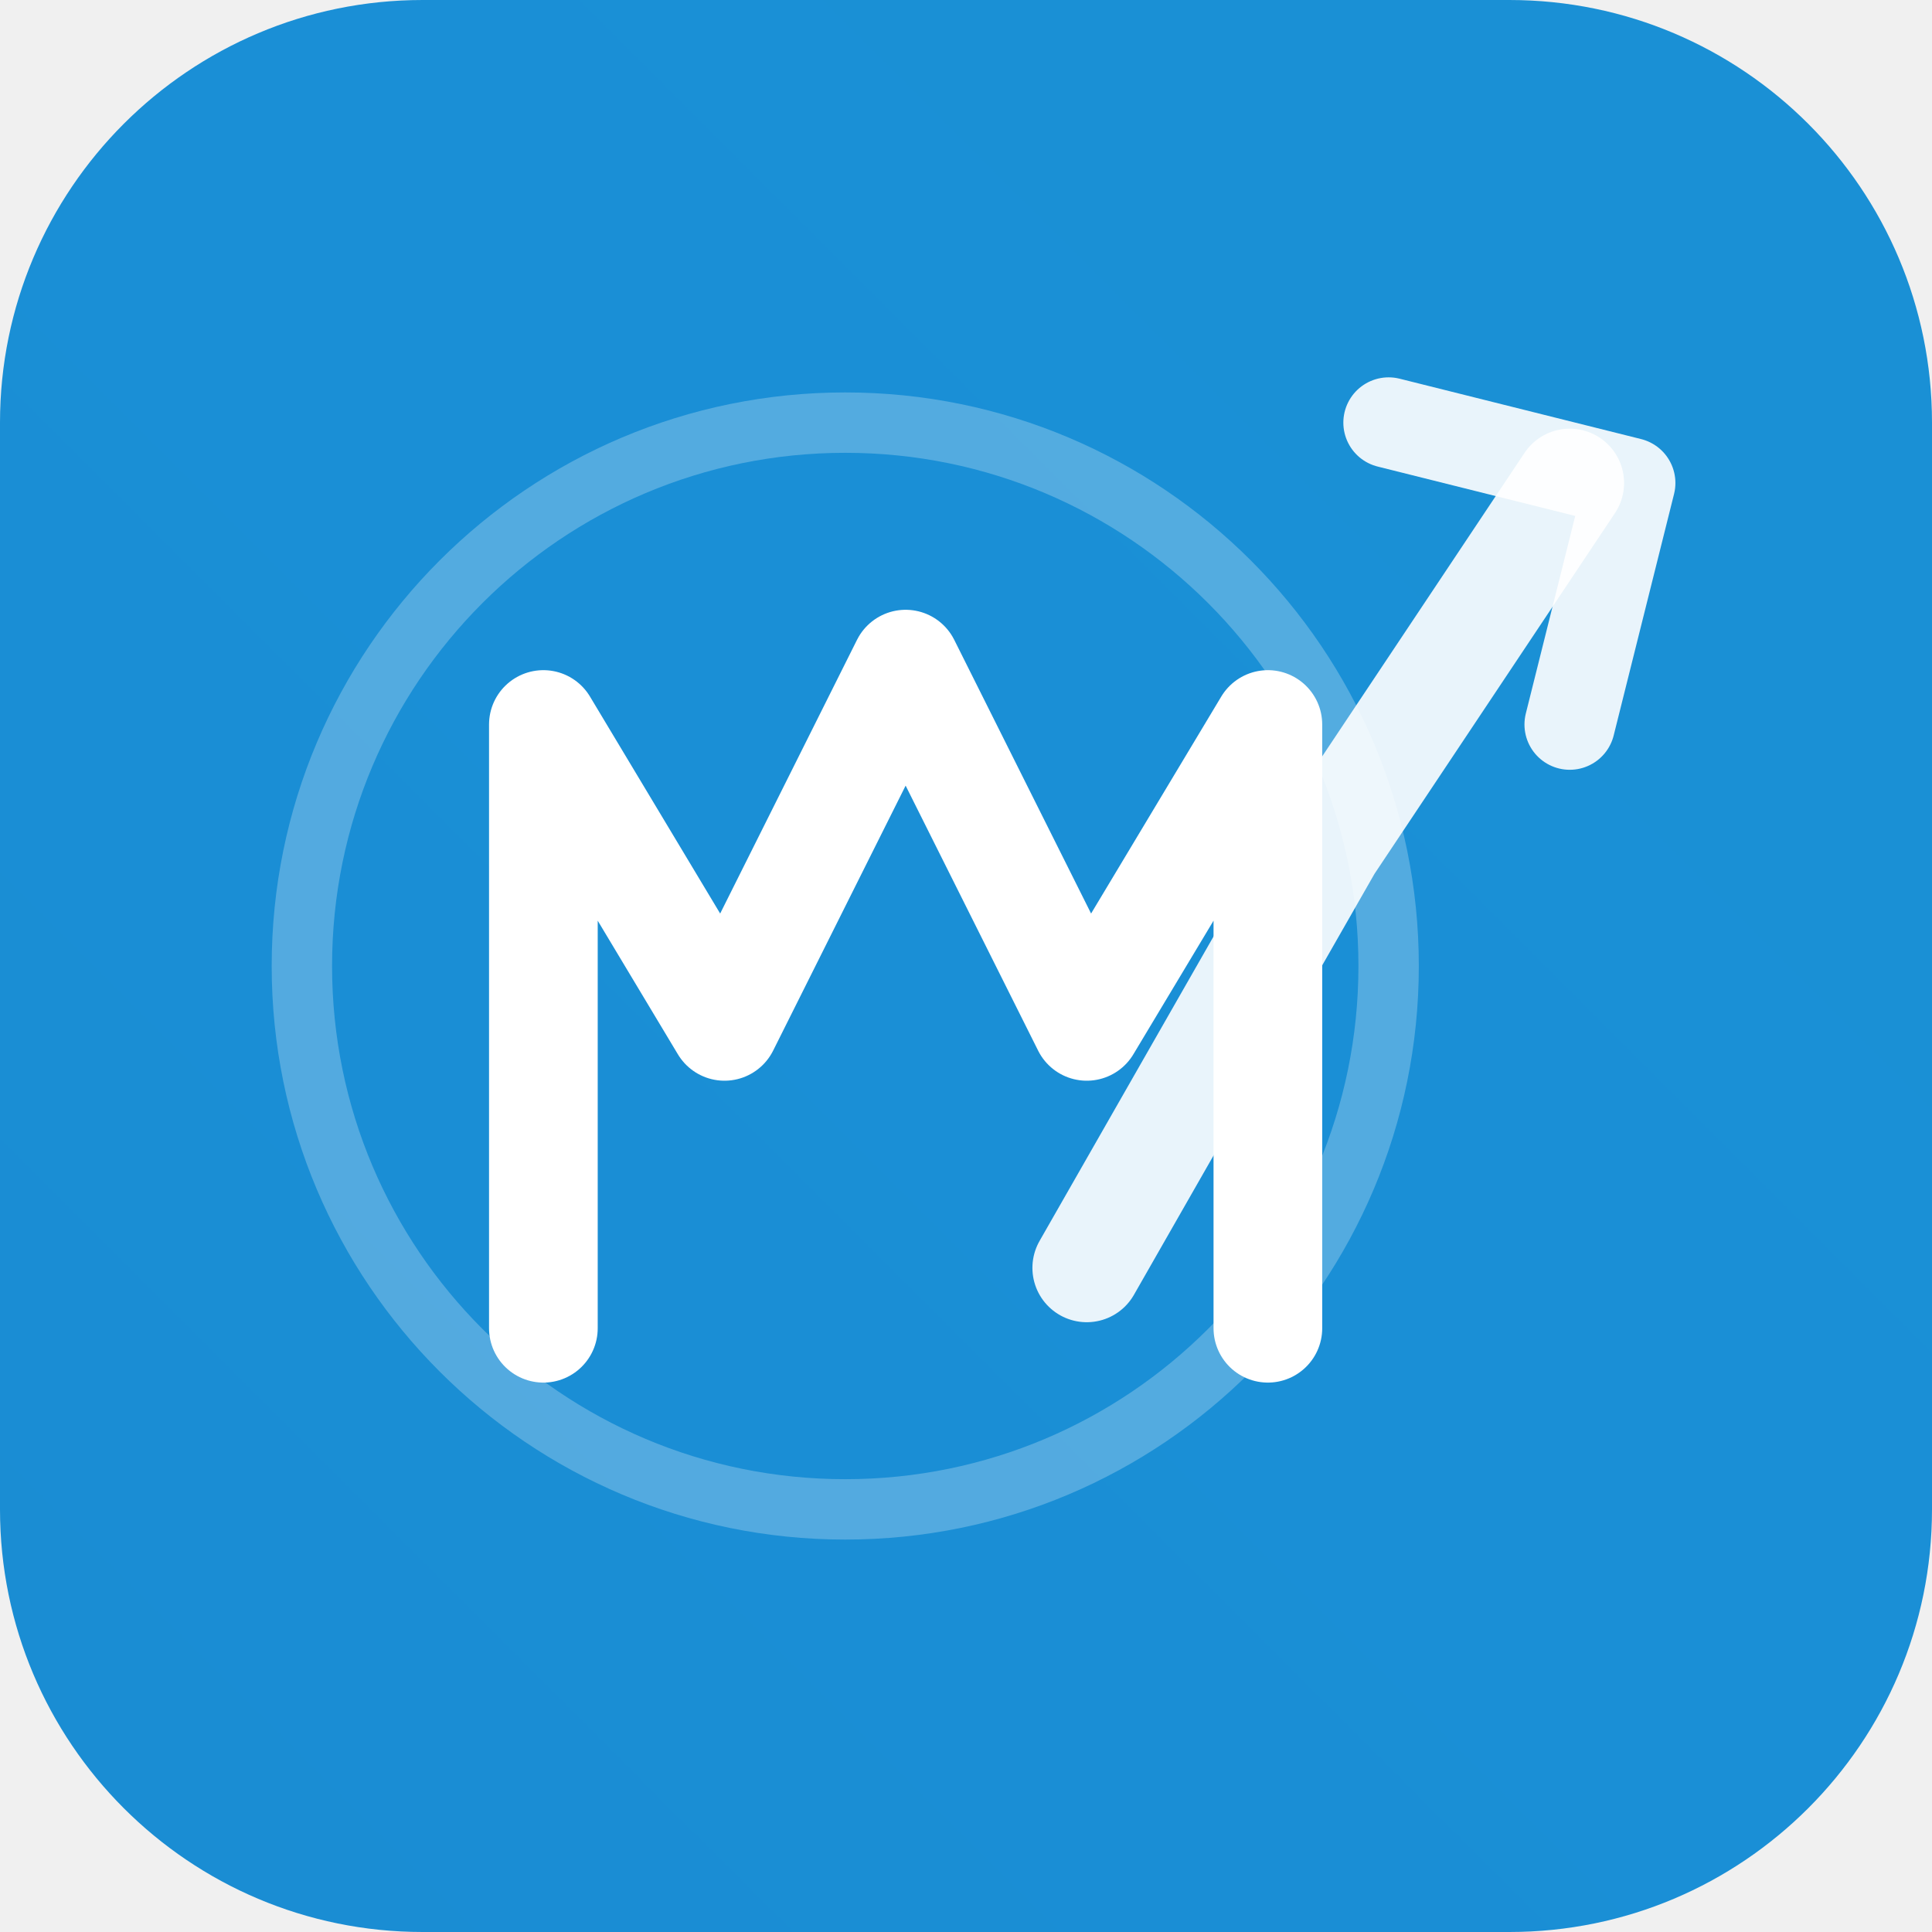
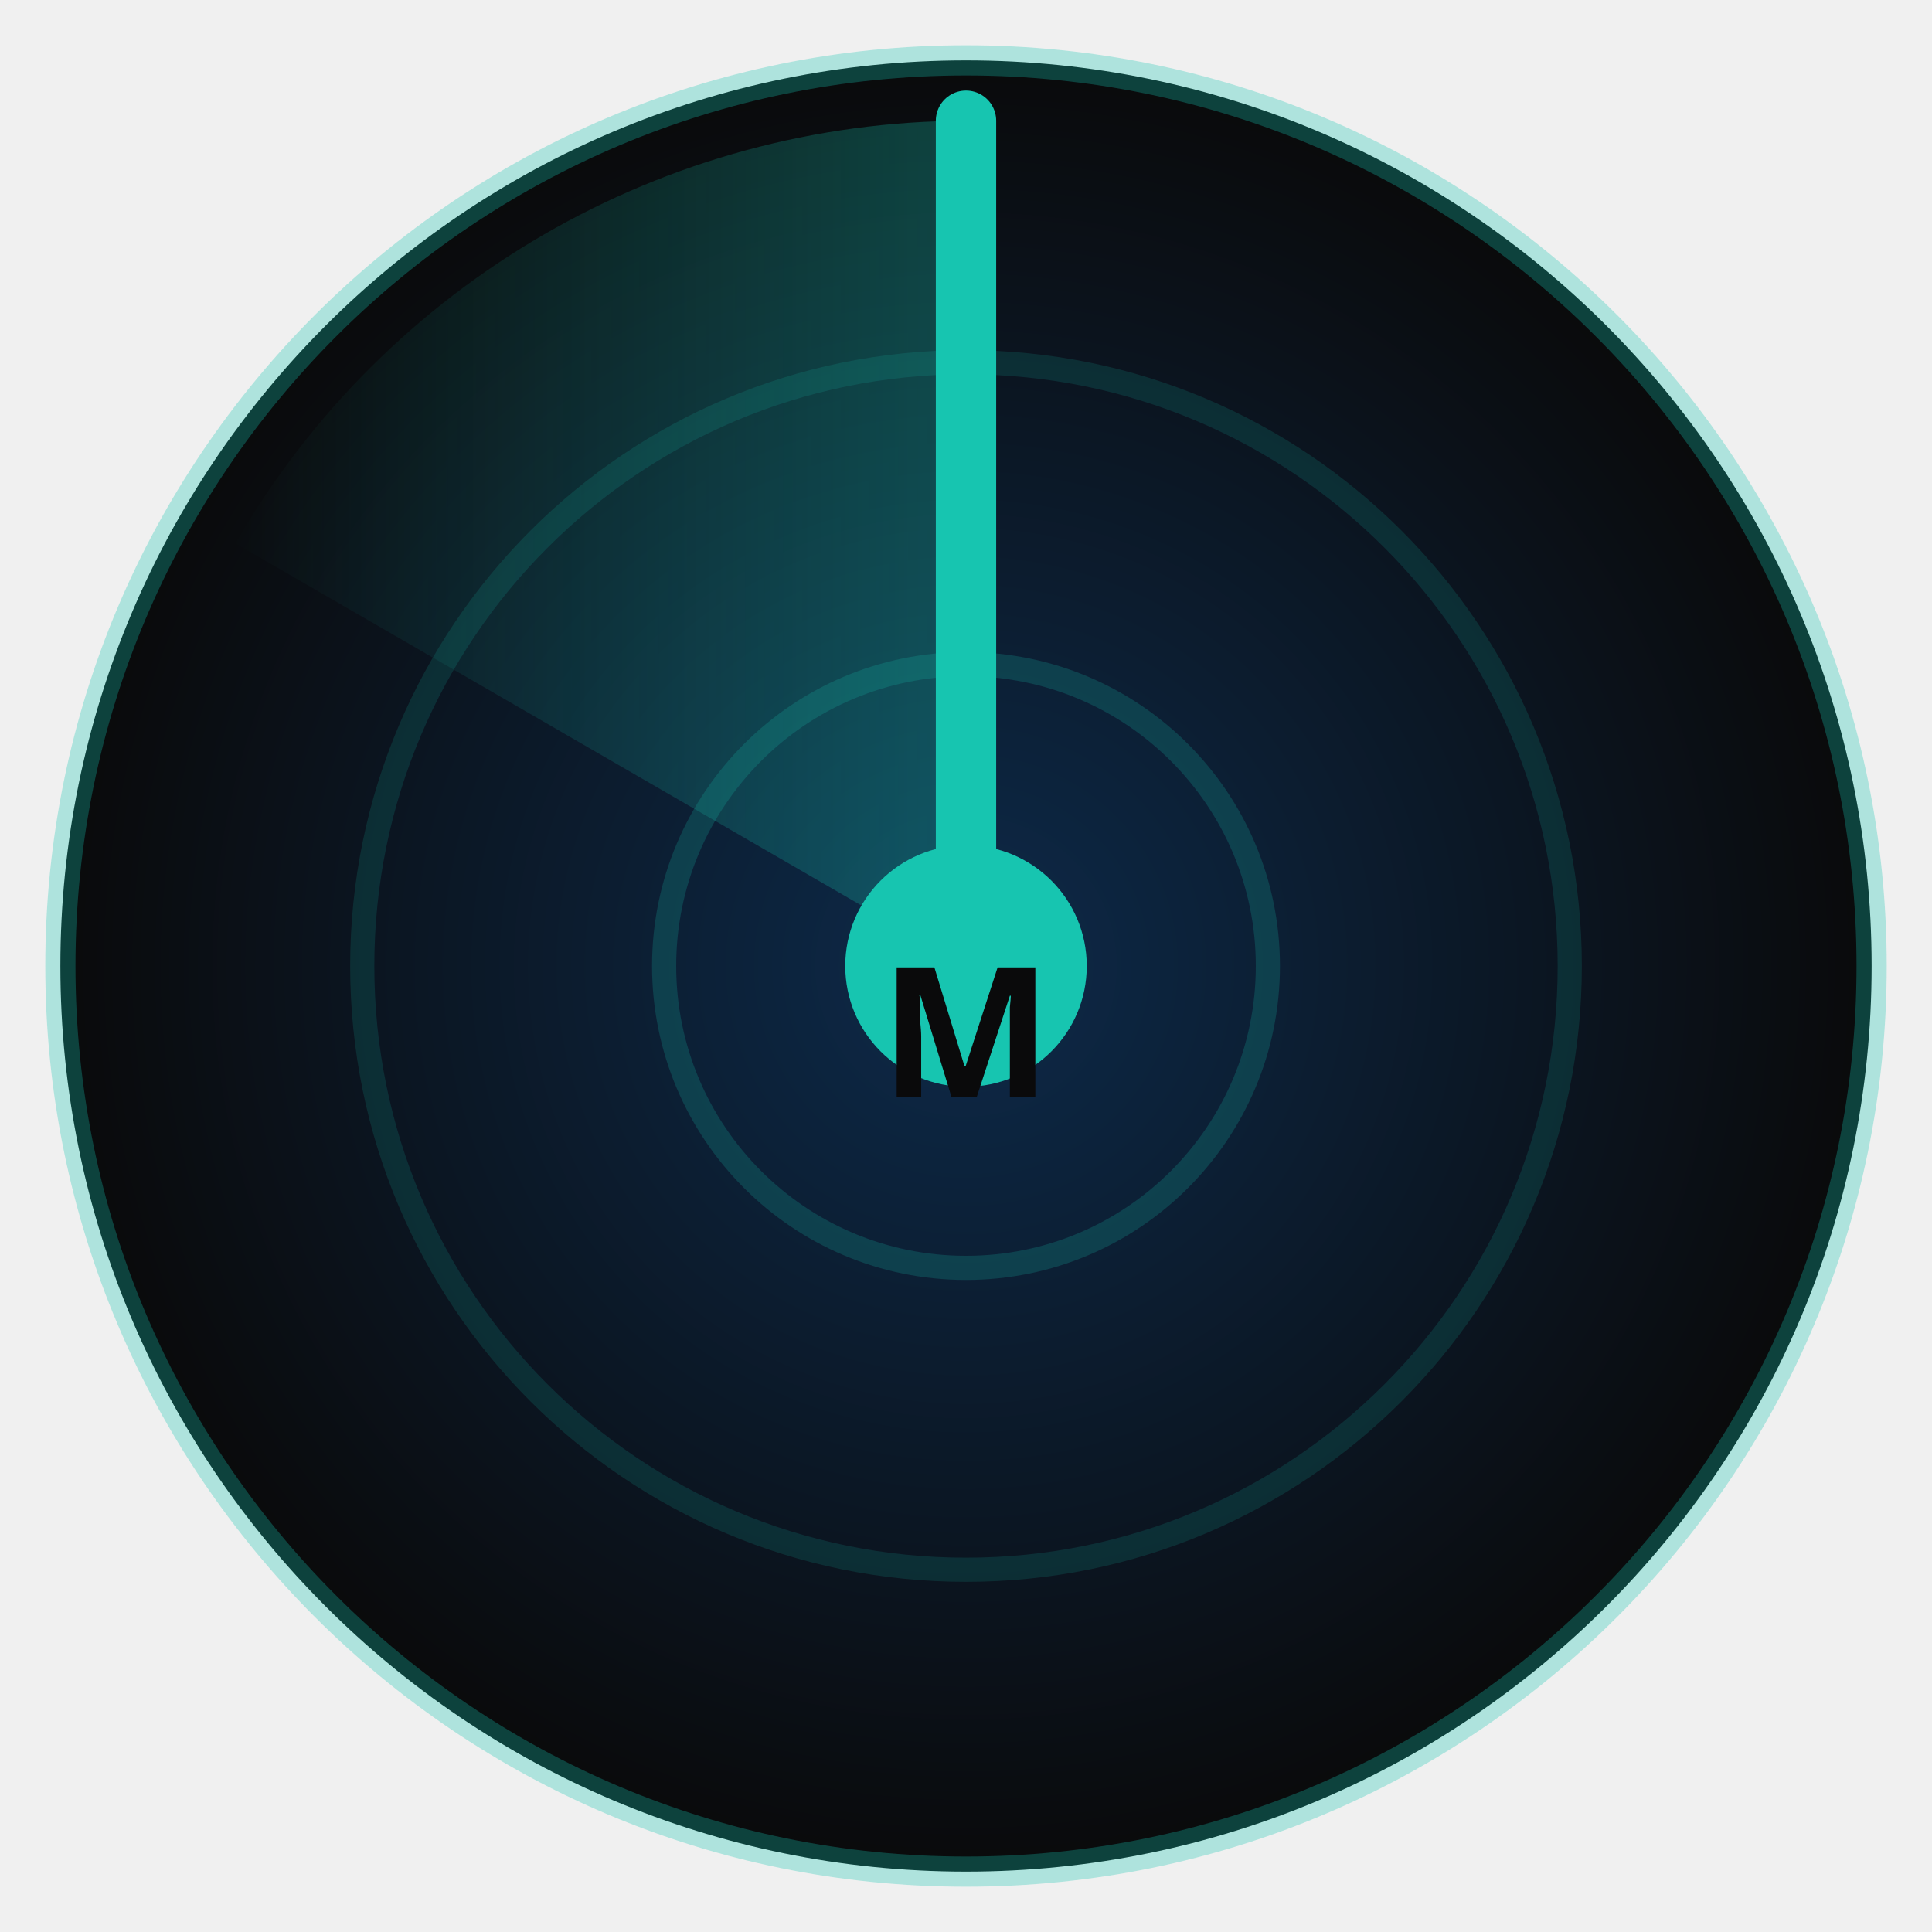
- <svg xmlns="http://www.w3.org/2000/svg" viewBox="0 0 32 32" fill="none">
+ <svg xmlns="http://www.w3.org/2000/svg" viewBox="0 0 32 32">
  <defs>
-     <linearGradient id="bg" x1="0" y1="32" x2="32" y2="0">
-       <stop offset="0%" stop-color="#0B3D6B" />
-       <stop offset="50%" stop-color="#1A8FD6" />
-       <stop offset="100%" stop-color="#17C5B0" />
+     <radialGradient id="bg" cx="50%" cy="50%" r="50%">
+       <stop offset="0%" stop-color="#0D2A4A" />
+       <stop offset="100%" stop-color="#0A0A0B" />
+     </radialGradient>
+     <linearGradient id="sw" x1="0" y1="0" x2="1" y2="0">
+       <stop offset="0%" stop-color="#17C5B0" stop-opacity="0" />
+       <stop offset="100%" stop-color="#17C5B0" stop-opacity=".6" />
    </linearGradient>
  </defs>
-   <rect width="32" height="32" rx="7" fill="url(#bg)" />
-   <circle cx="14" cy="16" r="9" stroke="white" stroke-width="1" opacity="0.25" />
-   <path d="M9 22V12L12 17L15 11L18 17L21 12V22" stroke="white" stroke-width="1.8" stroke-linecap="round" stroke-linejoin="round" fill="none" />
-   <path d="M18 21L22 14L26 8" stroke="white" stroke-width="1.8" stroke-linecap="round" stroke-linejoin="round" opacity="0.9" />
-   <path d="M23 7L27 8L26 12" stroke="white" stroke-width="1.5" stroke-linecap="round" stroke-linejoin="round" opacity="0.9" />
+   <circle cx="16" cy="16" r="15" fill="url(#bg)" stroke="#17C5B0" stroke-width=".5" stroke-opacity=".3" />
+   <circle cx="16" cy="16" r="5" fill="none" stroke="#17C5B0" stroke-width=".4" stroke-opacity=".2" />
+   <circle cx="16" cy="16" r="10" fill="none" stroke="#17C5B0" stroke-width=".4" stroke-opacity=".15" />
+   <path d="M16 16 L16 2 A14 14 0 0 0 3.9 9Z" fill="url(#sw)" opacity=".5" />
+   <line x1="16" y1="16" x2="16" y2="2" stroke="#17C5B0" stroke-width="1" stroke-linecap="round" />
+   <circle cx="16" cy="16" r="2" fill="#17C5B0" />
+   <text x="16" y="17" text-anchor="middle" dominant-baseline="central" fill="#0A0A0B" font-size="3" font-weight="800" font-family="system-ui">M</text>
</svg>
